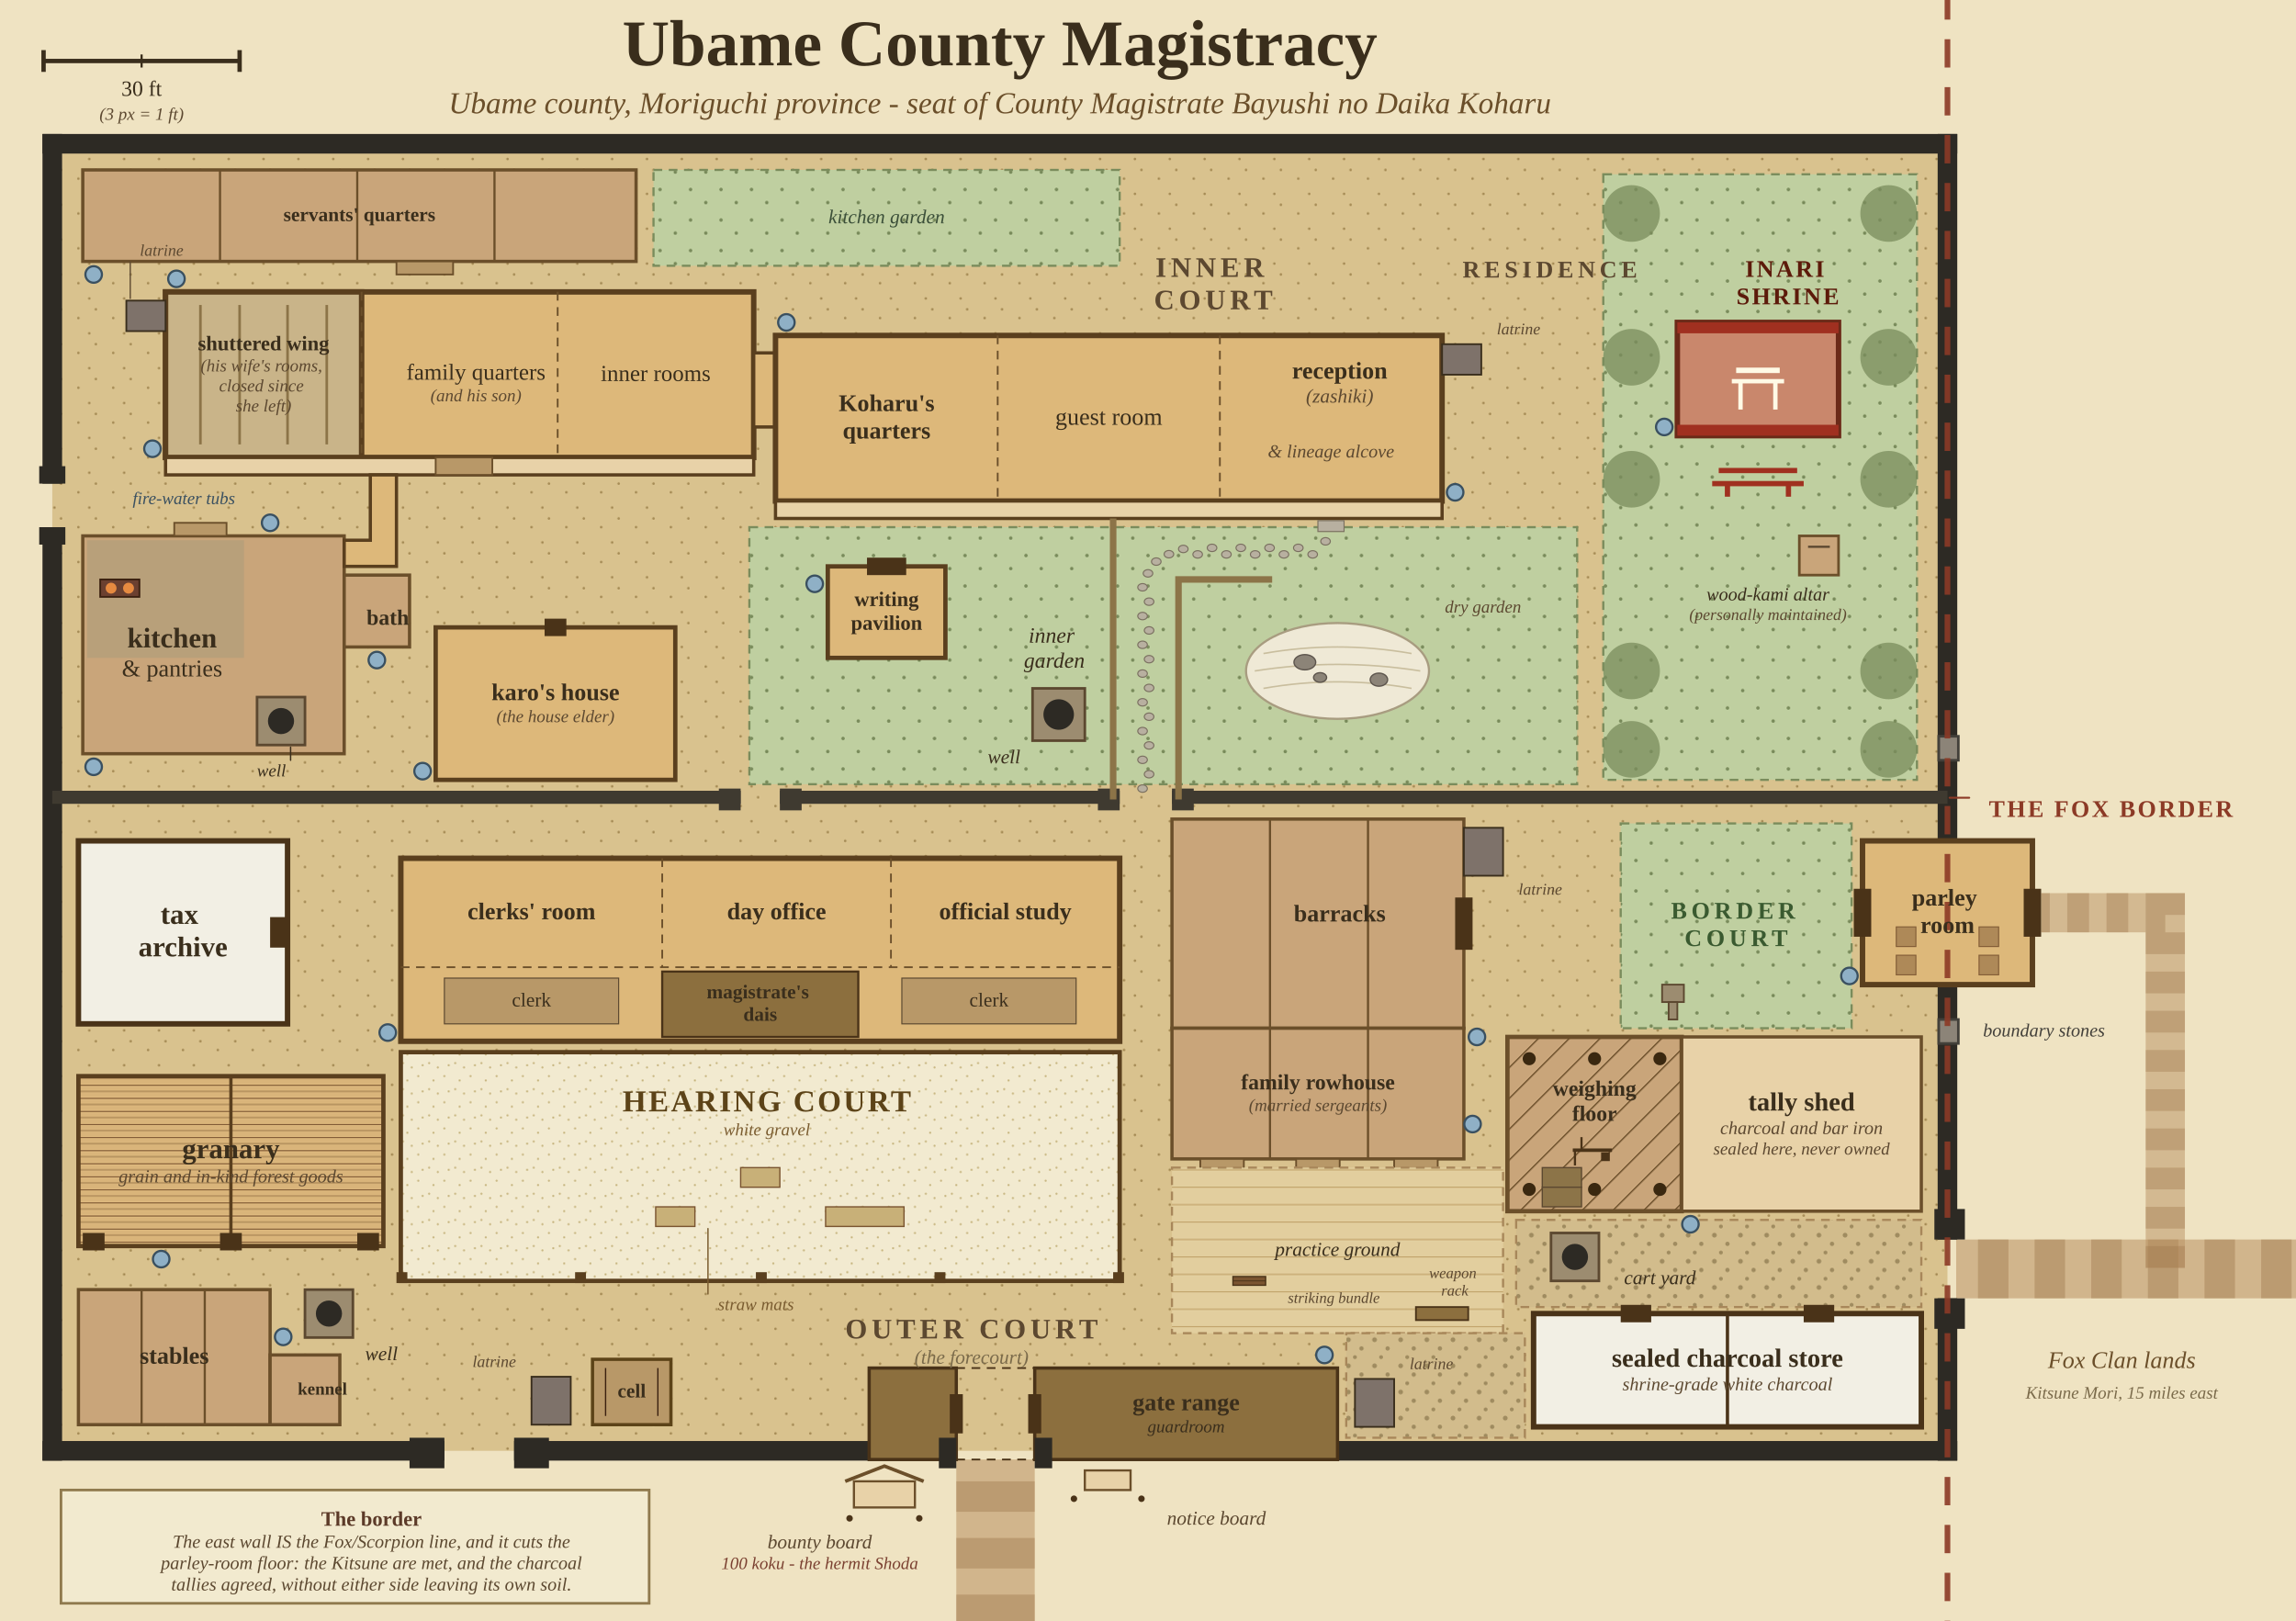
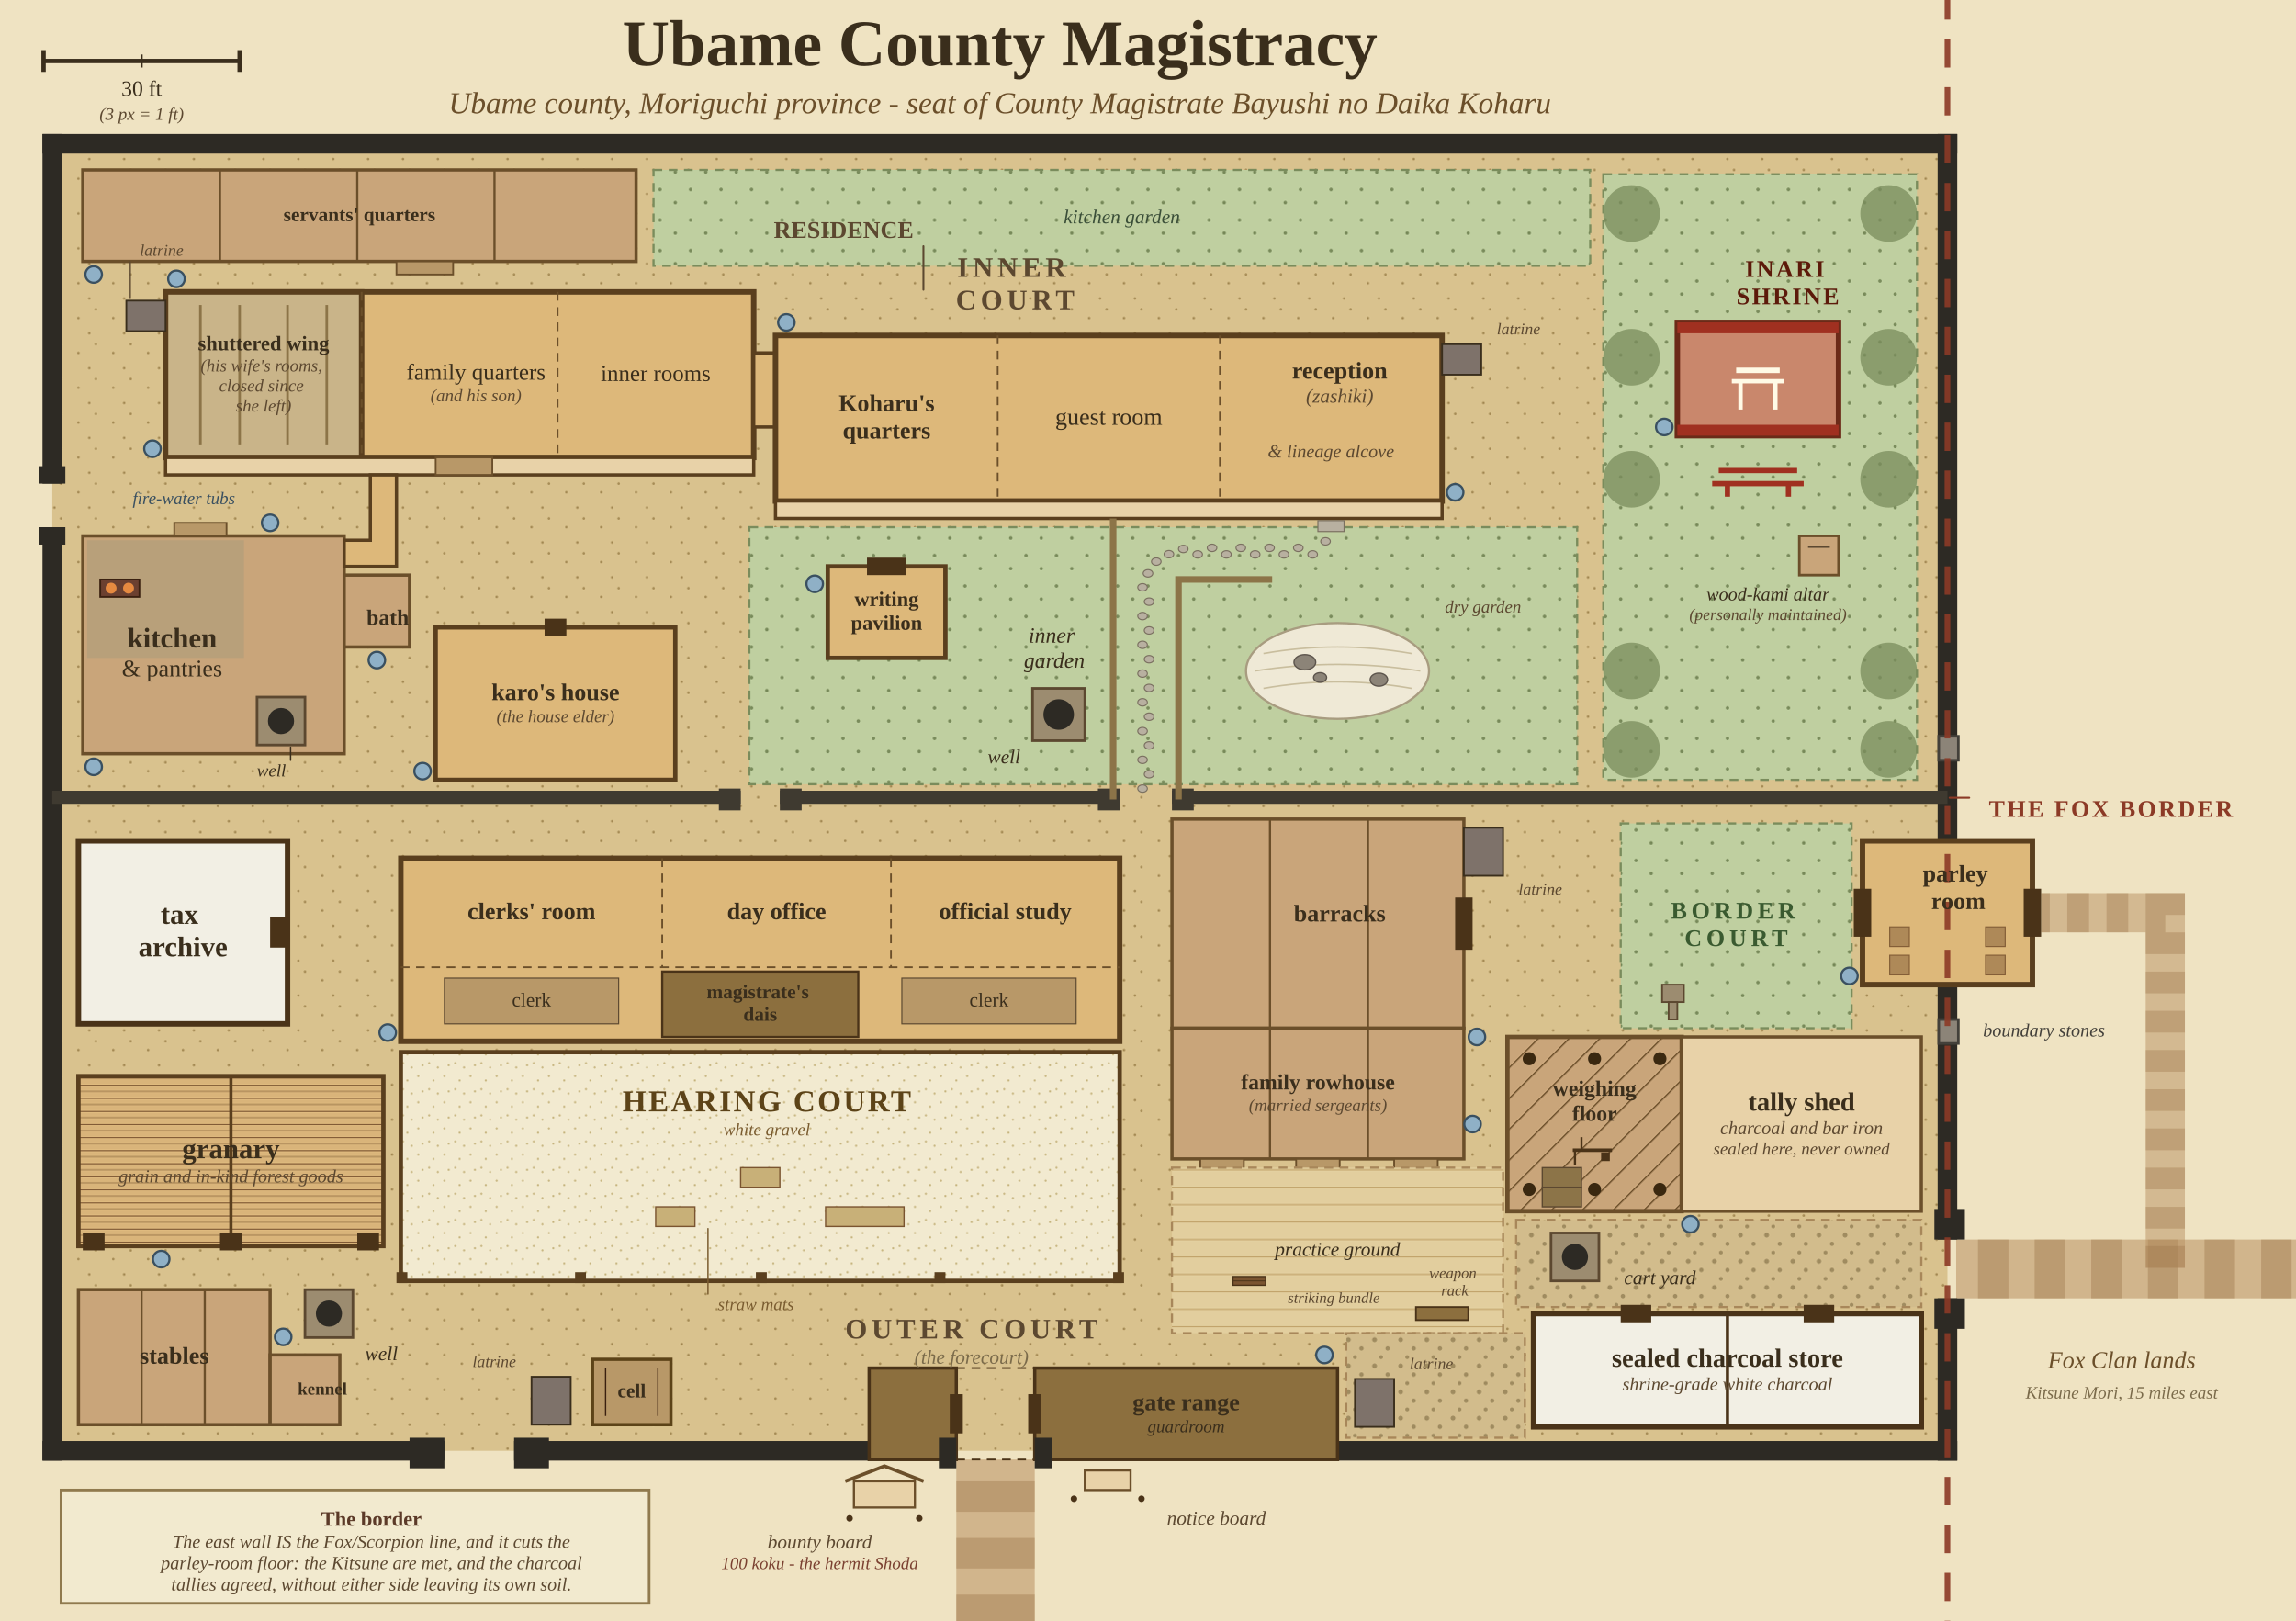
<svg xmlns="http://www.w3.org/2000/svg" viewBox="176 84 1054 744" font-family="Georgia, 'Times New Roman', serif">
  <defs>
    <pattern id="colonnade-hatch" patternUnits="userSpaceOnUse" width="10" height="10" patternTransform="rotate(45)">
      <rect width="10" height="10" fill="#C9A57A" />
      <line x1="0" y1="0" x2="0" y2="10" stroke="#6B4F2A" stroke-width="1.2" />
    </pattern>
    <pattern id="garden-stipple" patternUnits="userSpaceOnUse" width="14" height="14">
      <rect width="14" height="14" fill="#BFCFA0" />
      <circle cx="3" cy="3" r="0.8" fill="#7A8C5C" />
      <circle cx="10" cy="9" r="0.8" fill="#7A8C5C" />
    </pattern>
    <pattern id="court-earth" patternUnits="userSpaceOnUse" width="16" height="16">
      <rect width="16" height="16" fill="#D9C28E" />
      <circle cx="4" cy="6" r="0.6" fill="#A88E58" />
      <circle cx="12" cy="2" r="0.6" fill="#A88E58" />
      <circle cx="9" cy="13" r="0.6" fill="#A88E58" />
    </pattern>
    <pattern id="keiko-earth" patternUnits="userSpaceOnUse" width="16" height="16">
      <rect width="16" height="16" fill="#E2CE9E" />
      <line x1="0" y1="5" x2="16" y2="5" stroke="#C2A46C" stroke-width="0.5" />
      <line x1="0" y1="13" x2="16" y2="13" stroke="#C2A46C" stroke-width="0.5" />
    </pattern>
    <pattern id="oshirasu-sand" patternUnits="userSpaceOnUse" width="12" height="12">
      <rect width="12" height="12" fill="#F2EAD0" />
      <circle cx="3" cy="4" r="0.5" fill="#C9B884" />
      <circle cx="8" cy="2" r="0.5" fill="#C9B884" />
      <circle cx="10" cy="9" r="0.5" fill="#C9B884" />
      <circle cx="5" cy="10" r="0.5" fill="#C9B884" />
      <circle cx="1" cy="8" r="0.5" fill="#C9B884" />
    </pattern>
    <pattern id="granary-slats" patternUnits="userSpaceOnUse" width="14" height="6">
      <rect width="14" height="6" fill="#D9B47A" />
      <line x1="0" y1="0" x2="14" y2="0" stroke="#7A5430" stroke-width="0.8" />
      <line x1="0" y1="3" x2="14" y2="3" stroke="#A88454" stroke-width="0.5" />
    </pattern>
    <pattern id="cart-gravel" patternUnits="userSpaceOnUse" width="12" height="12">
      <rect width="12" height="12" fill="#D2BC8C" />
      <circle cx="3" cy="3" r="1.1" fill="#A08C60" />
      <circle cx="9" cy="7" r="1.0" fill="#A08C60" />
      <circle cx="6" cy="11" r="0.9" fill="#A08C60" />
    </pattern>
  </defs>
  <rect x="0" y="0" width="1300" height="900" fill="#EFE3C2" data-kind="-" />
  <g data-kind="road">
    <path d="M 633 830 L 633 754" stroke="#B89060" stroke-width="36" stroke-linecap="butt" opacity="0.55" />
    <path d="M 633 830 L 633 754" stroke="#9C7448" stroke-width="36" stroke-dasharray="14 12" fill="none" opacity="0.4" />
  </g>
  <g data-kind="road">
    <path d="M 1280 666.5 L 1074 666.5" stroke="#B89060" stroke-width="27" stroke-linecap="butt" opacity="0.55" />
    <path d="M 1280 666.5 L 1074 666.5" stroke="#9C7448" stroke-width="27" stroke-dasharray="14 12" fill="none" opacity="0.4" />
    <path d="M 1170 666 L 1170 503 L 1113 503" stroke="#B89060" stroke-width="18" fill="none" stroke-linecap="butt" opacity="0.5" />
    <path d="M 1170 666 L 1170 503 L 1113 503" stroke="#9C7448" stroke-width="18" stroke-dasharray="10 8" fill="none" opacity="0.35" />
  </g>
  <text x="635" y="114" text-anchor="middle" font-size="30" font-weight="bold" fill="#3A2E1C" data-kind="-">Ubame County Magistracy</text>
  <text x="635" y="136" text-anchor="middle" font-size="14" font-style="italic" fill="#6B4F2A" data-kind="-">Ubame county, Moriguchi province - seat of County Magistrate Bayushi no Daika Koharu</text>
  <g data-kind="-">
    <g stroke="#3A2E1C">
      <line x1="196" y1="112" x2="286" y2="112" stroke-width="2" />
      <line x1="196" y1="107" x2="196" y2="117" stroke-width="2" />
      <line x1="286" y1="107" x2="286" y2="117" stroke-width="2" />
      <line x1="241" y1="109" x2="241" y2="115" stroke-width="1" />
    </g>
    <text x="241" y="128" text-anchor="middle" font-size="10" fill="#3A2E1C">30 ft</text>
    <text x="241" y="139" text-anchor="middle" font-size="8" font-style="italic" fill="#5C4830">(3 px = 1 ft)</text>
  </g>
  <rect x="200" y="150" width="870" height="301" fill="url(#court-earth)" id="precinct" data-kind="inner court" />
  <rect x="200" y="450" width="870" height="300" fill="url(#court-earth)" id="precinct" data-kind="outer court" />
  <g stroke="#2D2A24" stroke-width="9" fill="none" stroke-linecap="square" data-kind="compound wall">
    <line x1="200" y1="150" x2="1070" y2="150" />
    <line x1="200" y1="150" x2="200" y2="301.5" />
    <line x1="200" y1="330.5" x2="200" y2="750" />
    <line x1="1070" y1="150" x2="1070" y2="465.5" />
    <line x1="1070" y1="540.5" x2="1070" y2="648.5" />
    <line x1="1070" y1="684.5" x2="1070" y2="750" />
    <line x1="200" y1="750" x2="375.5" y2="750" />
    <line x1="416.5" y1="750" x2="570.5" y2="750" />
    <line x1="794.5" y1="750" x2="1070" y2="750" />
  </g>
  <g fill="#2D2A24" data-kind="side gate">
    <rect x="364" y="744" width="16" height="14" />
    <rect x="412" y="744" width="16" height="14" />
    <rect x="194" y="298" width="12" height="8" />
    <rect x="194" y="326" width="12" height="8" />
    <rect x="1064" y="639" width="14" height="14" />
    <rect x="1064" y="680" width="14" height="14" />
  </g>
  <g stroke="#3F3A30" stroke-width="6" fill="none" data-kind="court divider">
    <line x1="200" y1="450" x2="516" y2="450" />
    <line x1="534" y1="450" x2="690" y2="450" />
    <line x1="714" y1="450" x2="1070" y2="450" />
  </g>
  <g fill="#3F3A30" data-kind="nakamon" data-part-of="court divider">
    <rect x="506" y="446" width="10" height="10" />
    <rect x="534" y="446" width="10" height="10" />
  </g>
  <g fill="#3F3A30" data-kind="nakamon" data-part-of="court divider">
    <rect x="680" y="446" width="10" height="10" />
    <rect x="714" y="446" width="10" height="10" />
  </g>
  <g data-kind="tax archive">
    <rect x="212" y="470" width="96" height="84" fill="#F2EFE4" stroke="#4A3318" stroke-width="2.5" />
    <rect x="300" y="505" width="8" height="14" fill="#4A3318" data-kind="door" />
    <text x="260.0" y="508.1" text-anchor="middle" font-size="13" font-weight="bold" fill="#3A2E1C">
      <tspan x="260.0" dy="0.0">tax</tspan>
      <tspan x="260.0" dy="14.9">archive</tspan>
    </text>
  </g>
  <g data-kind="granary">
    <rect x="212" y="578" width="140" height="78" fill="url(#granary-slats)" stroke="#5A3F1E" stroke-width="2" />
    <line x1="282" y1="578" x2="282" y2="656" stroke="#5A3F1E" stroke-width="1.5" />
    <g data-kind="granary stilts">
      <rect x="214" y="650" width="10" height="8" fill="#4A3318" />
      <rect x="277" y="650" width="10" height="8" fill="#4A3318" />
      <rect x="340" y="650" width="10" height="8" fill="#4A3318" />
    </g>
    <text x="282.0" y="615.7" text-anchor="middle" font-size="13" font-weight="bold" fill="#3A2E1C">granary</text>
    <text x="282.0" y="626.8" text-anchor="middle" font-size="8.5" font-style="italic" fill="#5C4830">grain and in-kind forest goods</text>
  </g>
  <g data-kind="stables">
    <rect x="212" y="676" width="88" height="62" fill="#C9A57A" stroke="#6B4F2A" stroke-width="1.5" />
    <line x1="241" y1="676" x2="241" y2="738" stroke="#6B4F2A" stroke-width="1" />
    <line x1="270" y1="676" x2="270" y2="738" stroke="#6B4F2A" stroke-width="1" />
    <text x="256.0" y="710.0" text-anchor="middle" font-size="11" font-weight="bold" fill="#3A2E1C">stables</text>
  </g>
  <g data-kind="kennel">
    <rect x="300" y="706" width="32" height="32" fill="#C9A57A" stroke="#6B4F2A" stroke-width="1.5" />
    <text x="324.0" y="724.2" text-anchor="middle" font-size="8" font-weight="bold" fill="#3A2E1C">kennel</text>
  </g>
  <g data-kind="latrine">
    <rect x="420" y="716" width="18" height="22" fill="#7E726A" stroke="#3A2E1C" stroke-width="0.8" />
    <text x="402.9" y="711.5" text-anchor="middle" font-size="7.5" font-style="italic" fill="#5C4830">latrine</text>
  </g>
  <g data-kind="well">
    <rect x="316" y="676" width="22" height="22" fill="#9C8C70" stroke="#5C4830" stroke-width="1.2" />
    <circle cx="327" cy="687" r="6" fill="#2D2A24" />
    <text x="351.1" y="708.4" text-anchor="middle" font-size="9" font-style="italic" fill="#3A2E1C">well</text>
  </g>
  <g data-kind="office hall">
    <rect x="360" y="478" width="330" height="84" fill="#DDB87A" />
    <rect x="360" y="478" width="120" height="50" fill="#DDB87A" data-kind="clerks' room" />
    <rect x="480" y="478" width="105" height="50" fill="#DDB87A" data-kind="day office" />
    <rect x="585" y="478" width="105" height="50" fill="#DDB87A" data-kind="official study" />
    <rect x="360" y="478" width="330" height="84" fill="none" stroke="#5A3F1E" stroke-width="2.5" />
    <line x1="360" y1="528" x2="690" y2="528" stroke="#6B4F2A" stroke-width="0.8" stroke-dasharray="4 3" />
    <line x1="480" y1="478" x2="480" y2="528" stroke="#6B4F2A" stroke-width="0.8" stroke-dasharray="4 3" />
    <line x1="585" y1="478" x2="585" y2="528" stroke="#6B4F2A" stroke-width="0.8" stroke-dasharray="4 3" />
    <text x="420.0" y="506.0" text-anchor="middle" font-size="11" font-weight="bold" fill="#3A2E1C" data-kind="clerks' room">clerks' room</text>
    <text x="532.5" y="506.0" text-anchor="middle" font-size="11" font-weight="bold" fill="#3A2E1C" data-kind="day office">day office</text>
    <text x="637.5" y="506.0" text-anchor="middle" font-size="11" font-weight="bold" fill="#3A2E1C" data-kind="official study">official study</text>
    <rect x="480" y="530" width="90" height="30" fill="#8C6F3E" stroke="#4A3318" stroke-width="1" data-kind="magistrate's dais" />
    <text x="525.0" y="542.3" text-anchor="middle" font-size="9" font-weight="bold" fill="#3A2E1C" data-kind="magistrate's dais">
      <tspan x="525.0" dy="0.0">magistrate's</tspan>
      <tspan x="525.0" dy="10.3">dais</tspan>
    </text>
    <g data-kind="clerks' seats">
      <rect x="380" y="533" width="80" height="21" fill="#B89868" stroke="#5C4830" stroke-width="0.5" />
      <text x="420.0" y="546.0" text-anchor="middle" font-size="9" fill="#3A2E1C">clerk</text>
      <rect x="590" y="533" width="80" height="21" fill="#B89868" stroke="#5C4830" stroke-width="0.5" />
      <text x="630.0" y="546.0" text-anchor="middle" font-size="9" fill="#3A2E1C">clerk</text>
    </g>
  </g>
  <g data-kind="hearing court">
    <rect x="360" y="567" width="330" height="105" fill="url(#oshirasu-sand)" stroke="#5A3F1E" stroke-width="2" />
    <g fill="#5A3F1E">
      <rect x="358" y="668" width="5" height="5" />
      <rect x="440" y="668" width="5" height="5" />
      <rect x="523" y="668" width="5" height="5" />
      <rect x="605" y="668" width="5" height="5" />
      <rect x="687" y="668" width="5" height="5" />
    </g>
    <text x="528.0" y="594.2" text-anchor="middle" font-size="14" font-weight="bold" letter-spacing="1" fill="#5C4318">HEARING COURT</text>
    <text x="528.0" y="605.2" text-anchor="middle" font-size="8" font-style="italic" fill="#7A5C30">white gravel</text>
    <g data-kind="kneeling positions">
      <g fill="#C8B078" stroke="#7A5430" stroke-width="0.6">
        <rect x="516" y="620" width="18" height="9" />
        <rect x="477" y="638" width="18" height="9" />
        <rect x="555" y="638" width="36" height="9" />
      </g>
      <text x="523.0" y="685.4" text-anchor="middle" font-size="8" font-style="italic" fill="#7A5C30">straw mats</text>
      <line x1="501.0" y1="678.0" x2="501.0" y2="648.0" stroke="#7A5C30" stroke-width="0.64" stroke-linecap="round" data-leader="1" />
    </g>
  </g>
  <g data-kind="cell">
    <rect x="448" y="708" width="36" height="30" fill="#B89868" stroke="#5C4318" stroke-width="1.5" />
    <line x1="454" y1="712" x2="454" y2="734" stroke="#3A2010" stroke-width="0.6" />
    <line x1="478" y1="712" x2="478" y2="734" stroke="#3A2010" stroke-width="0.6" />
    <text x="466.0" y="725.5" text-anchor="middle" font-size="9" font-weight="bold" fill="#3A2E1C">cell</text>
  </g>
  <g data-kind="gatehouse">
    <rect x="575" y="712" width="40" height="42" fill="#8C6F3E" stroke="#4A3318" stroke-width="1.5" />
    <rect x="651" y="712" width="139" height="42" fill="#8C6F3E" stroke="#4A3318" stroke-width="1.5" />
    <line x1="615" y1="712" x2="651" y2="712" stroke="#4A3318" stroke-width="0.8" stroke-dasharray="4 3" />
    <line x1="615" y1="754" x2="651" y2="754" stroke="#4A3318" stroke-width="0.8" stroke-dasharray="4 3" />
    <rect x="648" y="724" width="6" height="18" fill="#4A3318" data-kind="door" />
    <rect x="612" y="724" width="6" height="18" fill="#4A3318" data-kind="door" />
    <text x="720.5" y="731.4" text-anchor="middle" font-size="11" font-weight="bold" fill="#3A2E1C">gate range</text>
    <text x="720.5" y="741.5" text-anchor="middle" font-size="8" font-style="italic" fill="#3A2E1C">guardroom</text>
  </g>
  <g fill="#2D2A24" data-kind="main gate">
    <rect x="607" y="744" width="8" height="14" />
    <rect x="651" y="744" width="8" height="14" />
  </g>
  <g data-kind="barracks">
    <rect x="714" y="460" width="134" height="96" fill="#C9A57A" stroke="#6B4F2A" stroke-width="1.5" />
    <line x1="759" y1="460" x2="759" y2="556" stroke="#6B4F2A" stroke-width="1" />
    <line x1="804" y1="460" x2="804" y2="556" stroke="#6B4F2A" stroke-width="1" />
    <rect x="844" y="496" width="8" height="24" fill="#4A3318" data-kind="door" />
    <text x="791.0" y="507.0" text-anchor="middle" font-size="11" font-weight="bold" fill="#3A2E1C">barracks</text>
  </g>
  <g data-kind="retainers' quarters">
    <rect x="714" y="556" width="134" height="60" fill="#C9A57A" stroke="#6B4F2A" stroke-width="1.5" />
    <line x1="759" y1="556" x2="759" y2="616" stroke="#6B4F2A" stroke-width="1" />
    <line x1="804" y1="556" x2="804" y2="616" stroke="#6B4F2A" stroke-width="1" />
    <rect x="727" y="616" width="20" height="6" fill="#B89868" stroke="#6B4F2A" stroke-width="0.8" data-kind="door" />
    <rect x="771" y="616" width="20" height="6" fill="#B89868" stroke="#6B4F2A" stroke-width="0.8" data-kind="door" />
    <rect x="816" y="616" width="20" height="6" fill="#B89868" stroke="#6B4F2A" stroke-width="0.8" data-kind="door" />
    <text x="781.0" y="584.1" text-anchor="middle" font-size="10" font-weight="bold" fill="#3A2E1C">family rowhouse</text>
    <text x="781.0" y="594.0" text-anchor="middle" font-size="8" font-style="italic" fill="#5C4830">(married sergeants)</text>
  </g>
  <g data-kind="latrine">
    <rect x="848" y="464" width="18" height="22" fill="#7E726A" stroke="#3A2E1C" stroke-width="0.8" />
    <text x="883.1" y="494.7" text-anchor="middle" font-size="7.5" font-style="italic" fill="#5C4830">latrine</text>
  </g>
  <g data-kind="practice ground">
    <rect x="714" y="620" width="152" height="76" fill="url(#keiko-earth)" stroke="#A8875A" stroke-width="1" stroke-dasharray="4 3" />
    <text x="790.0" y="660.5" text-anchor="middle" font-size="9" font-style="italic" fill="#3A2E1C">practice ground</text>
    <g data-kind="striking posts">
      <rect x="742" y="670" width="15" height="4" fill="#7A5430" stroke="#4A3318" stroke-width="0.6" />
      <line x1="742" y1="672" x2="757" y2="672" stroke="#4A3318" stroke-width="0.4" />
      <text x="788.3" y="682.1" text-anchor="middle" font-size="7" font-style="italic" fill="#5C4830">striking bundle</text>
    </g>
    <g data-kind="weapon rack">
      <rect x="826" y="684" width="24" height="6" fill="#8C6F3E" stroke="#4A3318" stroke-width="0.8" />
      <text x="843.8" y="670.7" text-anchor="middle" font-size="7" font-style="italic" fill="#5C4830">
        <tspan x="843.8" dy="0.0">weapon</tspan>
        <tspan x="843.8" dy="8.0">rack</tspan>
      </text>
    </g>
  </g>
  <g data-kind="border court">
    <rect x="920" y="462" width="106" height="94" fill="url(#garden-stipple)" stroke="#7A8C5C" stroke-width="1" stroke-dasharray="4 3" />
    <g transform="translate(944, 540)" data-kind="stone lantern">
      <rect x="-5" y="-4" width="10" height="8" fill="#9C8C70" stroke="#5C4830" stroke-width="0.8" />
      <rect x="-2" y="4" width="4" height="8" fill="#9C8C70" stroke="#5C4830" stroke-width="0.8" />
    </g>
  </g>
  <g data-kind="weighing floor">
    <rect x="868" y="560" width="80" height="80" fill="url(#colonnade-hatch)" stroke="#6B4F2A" stroke-width="2" />
    <circle cx="878" cy="570" r="3" fill="#3A2810" />
    <circle cx="938" cy="570" r="3" fill="#3A2810" />
    <circle cx="878" cy="630" r="3" fill="#3A2810" />
    <circle cx="938" cy="630" r="3" fill="#3A2810" />
    <circle cx="908" cy="570" r="3" fill="#3A2810" />
    <circle cx="908" cy="630" r="3" fill="#3A2810" />
    <g data-kind="steelyard">
      <line x1="898" y1="612" x2="916" y2="612" stroke="#4A3318" stroke-width="1.6" />
      <line x1="902" y1="606" x2="902" y2="612" stroke="#4A3318" stroke-width="1" />
      <line x1="899" y1="612" x2="899" y2="619" stroke="#4A3318" stroke-width="1" />
      <rect x="911" y="613" width="4" height="4" fill="#4A3318" />
    </g>
    <g data-kind="charcoal bales">
      <rect x="884" y="620" width="18" height="9" fill="#8C7448" stroke="#5C4830" stroke-width="0.6" />
      <rect x="884" y="629" width="18" height="9" fill="#8C7448" stroke="#5C4830" stroke-width="0.6" />
    </g>
    <text x="908.0" y="587.0" text-anchor="middle" font-size="10" font-weight="bold" fill="#3A2E1C">weighing</text>
    <text x="908.0" y="598.5" text-anchor="middle" font-size="10" font-weight="bold" fill="#3A2E1C">floor</text>
  </g>
  <g data-kind="tally office">
    <rect x="948" y="560" width="110" height="80" fill="#E8D2A8" stroke="#6B4F2A" stroke-width="1.5" />
    <text x="1003.0" y="593.8" text-anchor="middle" font-size="12" font-weight="bold" fill="#3A2E1C">tally shed</text>
    <text x="1003.0" y="604.6" text-anchor="middle" font-size="8.5" font-style="italic" fill="#5C4830">charcoal and bar iron</text>
    <text x="1003.0" y="614.0" text-anchor="middle" font-size="8" font-style="italic" fill="#5C4830">sealed here, never owned</text>
  </g>
  <g data-kind="cart yard">
    <rect x="872" y="644" width="186" height="40" fill="url(#cart-gravel)" stroke="#A8875A" stroke-width="1" stroke-dasharray="4 3" />
    <rect x="794" y="696" width="82" height="48" fill="url(#cart-gravel)" stroke="#A8875A" stroke-width="1" stroke-dasharray="4 3" />
    <text x="938.0" y="673.5" text-anchor="middle" font-size="9" font-style="italic" fill="#3A2E1C">cart yard</text>
  </g>
  <g data-kind="latrine">
    <rect x="798" y="717" width="18" height="22" fill="#7E726A" stroke="#3A2E1C" stroke-width="0.8" />
    <text x="833.1" y="712.5" text-anchor="middle" font-size="7.5" font-style="italic" fill="#5C4830">latrine</text>
  </g>
  <g data-kind="well">
    <rect x="888" y="650" width="22" height="22" fill="#9C8C70" stroke="#5C4830" stroke-width="1.2" />
    <circle cx="899" cy="661" r="6" fill="#2D2A24" />
  </g>
  <g data-kind="charcoal store">
    <rect x="880" y="687" width="178" height="52" fill="#F2EFE4" stroke="#4A3318" stroke-width="2.5" />
    <line x1="969" y1="687" x2="969" y2="739" stroke="#4A3318" stroke-width="1.5" />
    <rect x="920" y="683" width="14" height="8" fill="#4A3318" data-kind="door" />
    <rect x="1004" y="683" width="14" height="8" fill="#4A3318" data-kind="door" />
    <text x="969.0" y="711.4" text-anchor="middle" font-size="12" font-weight="bold" fill="#3A2E1C">sealed charcoal store</text>
    <text x="969.0" y="722.2" text-anchor="middle" font-size="8.5" font-style="italic" fill="#5C4830">shrine-grade white charcoal</text>
  </g>
  <g data-kind="servants' quarters">
    <rect x="214" y="162" width="254" height="42" fill="#C9A57A" stroke="#6B4F2A" stroke-width="1.5" />
    <line x1="277" y1="162" x2="277" y2="204" stroke="#6B4F2A" stroke-width="1" />
    <line x1="340" y1="162" x2="340" y2="204" stroke="#6B4F2A" stroke-width="1" />
    <line x1="403" y1="162" x2="403" y2="204" stroke="#6B4F2A" stroke-width="1" />
    <rect x="358" y="204" width="26" height="6" fill="#B89868" stroke="#6B4F2A" stroke-width="0.8" data-kind="door" />
    <text x="341.0" y="185.5" text-anchor="middle" font-size="9" font-weight="bold" fill="#3A2E1C">servants' quarters</text>
  </g>
  <g data-kind="vegetable garden">
-     <rect x="476" y="162" width="214" height="44" fill="url(#garden-stipple)" stroke="#7A8C5C" stroke-width="1" stroke-dasharray="4 3" />
-     <text x="583.0" y="186.5" text-anchor="middle" font-size="9" font-style="italic" fill="#3A4E38">kitchen garden</text>
+     <rect x="476" y="162" width="430" height="44" fill="url(#garden-stipple)" stroke="#7A8C5C" stroke-width="1" stroke-dasharray="4 3" />
+     <text x="691.0" y="186.5" text-anchor="middle" font-size="9" font-style="italic" fill="#3A4E38">kitchen garden</text>
  </g>
  <rect x="912" y="164" width="144" height="278" fill="url(#garden-stipple)" stroke="#7A8C5C" stroke-width="1" stroke-dasharray="4 3" data-kind="shrine grove" />
  <g fill="#7A8C5C" opacity="0.75" data-kind="shrine grove">
    <circle cx="925" cy="182" r="13" />
    <circle cx="1043" cy="182" r="13" />
    <circle cx="925" cy="248" r="13" />
    <circle cx="1043" cy="248" r="13" />
    <circle cx="925" cy="304" r="13" />
    <circle cx="1043" cy="304" r="13" />
    <circle cx="925" cy="392" r="13" />
    <circle cx="1043" cy="392" r="13" />
    <circle cx="925" cy="428" r="13" />
    <circle cx="1043" cy="428" r="13" />
  </g>
  <g data-kind="compound shrine">
    <rect x="946" y="232" width="74" height="52" fill="#C9876C" stroke="#6B2A18" stroke-width="2.5" />
    <rect x="946" y="232" width="74" height="5" fill="#A03020" />
    <rect x="946" y="279" width="74" height="5" fill="#A03020" />
    <g transform="translate(983, 254)">
      <line x1="-10" y1="0" x2="10" y2="0" stroke="#FFFAE6" stroke-width="2.5" />
      <line x1="-12" y1="5" x2="12" y2="5" stroke="#FFFAE6" stroke-width="2" />
      <line x1="-8" y1="5" x2="-8" y2="18" stroke="#FFFAE6" stroke-width="2" />
      <line x1="8" y1="5" x2="8" y2="18" stroke="#FFFAE6" stroke-width="2" />
    </g>
  </g>
  <text x="996.7" y="211.1" text-anchor="middle" font-size="11" font-weight="bold" letter-spacing="1" fill="#5C1A0A" data-kind="compound shrine">
    <tspan x="996.7" dy="0.0">INARI</tspan>
    <tspan x="996.7" dy="12.6">SHRINE</tspan>
  </text>
  <g stroke="#A03020" stroke-width="2.4" fill="none" data-kind="torii" data-part-of="compound shrine">
    <line x1="965" y1="300" x2="1001" y2="300" />
    <line x1="962" y1="306" x2="1004" y2="306" />
    <line x1="969" y1="306" x2="969" y2="312" />
    <line x1="997" y1="306" x2="997" y2="312" />
  </g>
  <g data-kind="wood-kami altar">
    <rect x="1002" y="330" width="18" height="18" fill="#C9A57A" stroke="#6B4F2A" stroke-width="1.2" />
    <line x1="1006" y1="335" x2="1016" y2="335" stroke="#5C4830" stroke-width="1" />
    <text x="987.6" y="359.6" text-anchor="middle" font-size="8.5" font-style="italic" fill="#3A2E1C">wood-kami altar</text>
    <text x="987.6" y="368.6" text-anchor="middle" font-size="7.5" font-style="italic" fill="#5C4830">(personally maintained)</text>
  </g>
  <g data-kind="residence">
    <rect x="252" y="218" width="270" height="76" fill="#DDB87A" />
    <rect x="342" y="218" width="90" height="76" fill="#DDB87A" data-kind="family quarters" />
    <rect x="432" y="218" width="90" height="76" fill="#DDB87A" data-kind="inner rooms" />
    <rect x="252" y="218" width="270" height="76" fill="none" stroke="#5A3F1E" stroke-width="2.5" />
    <rect x="252" y="218" width="90" height="76" fill="#C9B489" stroke="#5A3F1E" stroke-width="2.5" data-kind="shuttered wing" />
    <rect x="252" y="294" width="270" height="8" fill="#E8D2A8" stroke="#5A3F1E" stroke-width="1.5" data-kind="engawa" />
    <line x1="342" y1="218" x2="342" y2="294" stroke="#6B4F2A" stroke-width="0.8" stroke-dasharray="4 3" />
    <line x1="432" y1="218" x2="432" y2="294" stroke="#6B4F2A" stroke-width="0.8" stroke-dasharray="4 3" />
    <g data-kind="shuttered wing">
      <g stroke="#8C7448" stroke-width="1.2" data-texture="1">
        <line x1="268" y1="224" x2="268" y2="288" />
        <line x1="286" y1="224" x2="286" y2="288" />
        <line x1="308" y1="224" x2="308" y2="288" />
        <line x1="326" y1="224" x2="326" y2="288" />
      </g>
    </g>
    <rect x="376" y="294" width="26" height="8" fill="#B89868" stroke="#6B4F2A" stroke-width="0.8" data-kind="door" />
    <g data-kind="shuttered wing">
      <text x="297.0" y="244.8" text-anchor="middle" font-size="9.5" font-weight="bold" fill="#3A2E1C">shuttered wing</text>
      <text x="297.0" y="254.5" text-anchor="middle" font-size="8" font-style="italic" fill="#5C4830">
        <tspan x="297.0" dy="0.0">(his wife's rooms,</tspan>
        <tspan x="297.0" dy="9.2">closed since</tspan>
        <tspan x="297.0" dy="9.2">she left)</tspan>
      </text>
    </g>
    <g data-kind="family quarters">
      <text x="394.5" y="258.3" text-anchor="middle" font-size="10.5" fill="#3A2E1C">family quarters</text>
      <text x="394.5" y="268.2" text-anchor="middle" font-size="8" font-style="italic" fill="#5C4830">(and his son)</text>
    </g>
    <text x="477.0" y="258.9" text-anchor="middle" font-size="10.5" fill="#3A2E1C" data-kind="inner rooms">inner rooms</text>
    <rect x="522" y="246" width="10" height="34" fill="#DDB87A" stroke="#5A3F1E" stroke-width="1.5" data-kind="residence corridor" />
    <rect x="532" y="238" width="306" height="76" fill="#DDB87A" />
    <rect x="532" y="238" width="102" height="76" fill="#DDB87A" data-kind="lord's quarters" />
    <rect x="634" y="238" width="102" height="76" fill="#DDB87A" data-kind="guest quarters" />
    <rect x="736" y="238" width="102" height="76" fill="#DDB87A" data-kind="reception room" />
    <rect x="532" y="238" width="306" height="76" fill="none" stroke="#5A3F1E" stroke-width="2.5" />
    <rect x="532" y="314" width="306" height="8" fill="#E8D2A8" stroke="#5A3F1E" stroke-width="1.5" data-kind="engawa" />
    <line x1="634" y1="238" x2="634" y2="314" stroke="#6B4F2A" stroke-width="0.8" stroke-dasharray="4 3" />
    <line x1="736" y1="238" x2="736" y2="314" stroke="#6B4F2A" stroke-width="0.8" stroke-dasharray="4 3" />
    <g data-kind="lord's quarters">
      <text x="583.0" y="272.7" text-anchor="middle" font-size="11" font-weight="bold" fill="#3A2E1C">Koharu's</text>
      <text x="583.0" y="285.3" text-anchor="middle" font-size="11" font-weight="bold" fill="#3A2E1C">quarters</text>
    </g>
    <text x="685.0" y="279.0" text-anchor="middle" font-size="11" fill="#3A2E1C" data-kind="guest quarters">guest room</text>
    <g data-kind="reception room">
      <text x="791.0" y="257.8" text-anchor="middle" font-size="11" font-weight="bold" fill="#3A2E1C">reception</text>
      <text x="791.0" y="268.8" text-anchor="middle" font-size="9" font-style="italic" fill="#5C4830">(zashiki)</text>
    </g>
    <text x="787" y="294" text-anchor="middle" font-size="8.5" font-style="italic" fill="#5C4830" data-kind="ancestral alcove">&amp; lineage alcove</text>
  </g>
  <g data-kind="latrine" data-part-of="residence">
    <rect x="838" y="242" width="18" height="14" fill="#7E726A" stroke="#3A2E1C" stroke-width="0.8" />
    <text x="873.1" y="237.5" text-anchor="middle" font-size="7.5" font-style="italic" fill="#5C4830">latrine</text>
    <rect x="234" y="222" width="18" height="14" fill="#7E726A" stroke="#3A2E1C" stroke-width="0.8" />
    <text x="250.2" y="201.4" text-anchor="middle" font-size="7.5" font-style="italic" fill="#5C4830">latrine</text>
    <line x1="235.8" y1="204.2" x2="235.8" y2="221.0" stroke="#5C4830" stroke-width="0.60" stroke-linecap="round" data-leader="1" />
  </g>
  <g data-kind="kitchen">
    <rect x="214" y="330" width="120" height="100" fill="#C9A57A" stroke="#6B4F2A" stroke-width="1.5" />
    <rect x="216" y="332" width="72" height="54" fill="#B8A07A" />
    <rect x="256" y="324" width="24" height="6" fill="#B89868" stroke="#6B4F2A" stroke-width="0.8" data-kind="door" />
    <g data-kind="hearth">
      <path d="M 222 350 h 18 v 8 h -18 z" fill="#6B4030" stroke="#3A2010" stroke-width="0.8" />
      <circle cx="227" cy="354" r="2.5" fill="#E68A40" />
      <circle cx="235" cy="354" r="2.5" fill="#E68A40" />
    </g>
    <text x="255.0" y="381.2" text-anchor="middle" font-size="13" font-weight="bold" fill="#3A2E1C">kitchen</text>
    <text x="255.0" y="394.5" text-anchor="middle" font-size="11" fill="#3A2E1C">&amp; pantries</text>
    <rect x="294" y="404" width="22" height="22" fill="#9C8C70" stroke="#5C4830" stroke-width="1.2" data-kind="well" />
    <circle cx="305" cy="415" r="6" fill="#2D2A24" data-kind="well" />
    <text x="300.6" y="440.4" text-anchor="middle" font-size="8" font-style="italic" fill="#3A2E1C" data-kind="well">well</text>
    <line x1="309.4" y1="433.0" x2="309.4" y2="427.0" stroke="#3A2E1C" stroke-width="0.64" stroke-linecap="round" data-kind="well" data-leader="1" />
  </g>
  <path d="M 334 332 H 346 V 302 H 358 V 344 H 334 Z" fill="#DDB87A" stroke="#5A3F1E" stroke-width="1.5" data-kind="residence corridor" data-part-of="residence" />
  <g data-kind="bath">
    <rect x="334" y="348" width="30" height="33" fill="#C9A57A" stroke="#6B4F2A" stroke-width="1.5" />
    <text x="354.0" y="370.8" text-anchor="middle" font-size="10" font-weight="bold" fill="#3A2E1C">bath</text>
  </g>
  <g data-kind="karo's house">
    <rect x="376" y="372" width="110" height="70" fill="#DDB87A" stroke="#5A3F1E" stroke-width="2" />
    <rect x="426" y="368" width="10" height="8" fill="#4A3318" data-kind="door" />
    <text x="431.0" y="405.4" text-anchor="middle" font-size="11" font-weight="bold" fill="#3A2E1C">karo's house</text>
    <text x="431.0" y="415.5" text-anchor="middle" font-size="8" font-style="italic" fill="#5C4830">(the house elder)</text>
  </g>
  <g data-kind="garden">
    <rect x="520" y="326" width="380" height="118" fill="url(#garden-stipple)" stroke="#7A8C5C" stroke-width="1" stroke-dasharray="4 3" />
    <g data-kind="garden pond">
      <ellipse cx="790" cy="392" rx="42" ry="22" fill="#EFE9D6" stroke="#A89C80" stroke-width="1" />
      <g stroke="#C9BE9E" stroke-width="0.7" fill="none">
        <path d="M 756 384 q 34 -6 68 0" />
        <path d="M 752 392 q 38 -6 76 0" />
        <path d="M 756 400 q 34 -6 68 0" />
      </g>
      <g fill="#8C8478" stroke="#5C544C" stroke-width="0.6">
        <ellipse cx="775" cy="388" rx="5" ry="3.5" />
        <ellipse cx="782" cy="395" rx="3" ry="2.2" />
        <ellipse cx="809" cy="396" rx="4" ry="3" />
      </g>
      <text x="856.8" y="365.2" text-anchor="middle" font-size="8" font-style="italic" fill="#5C4830">dry garden</text>
    </g>
    <g fill="#B8B0A0" stroke="#7A7060" stroke-width="0.5">
      <ellipse cx="700.5" cy="446.0" rx="2.2" ry="1.7" />
      <ellipse cx="703.5" cy="439.4" rx="2.2" ry="1.7" />
      <ellipse cx="700.5" cy="432.8" rx="2.2" ry="1.7" />
      <ellipse cx="703.5" cy="426.2" rx="2.2" ry="1.7" />
      <ellipse cx="700.5" cy="419.6" rx="2.2" ry="1.7" />
      <ellipse cx="703.5" cy="413.0" rx="2.2" ry="1.7" />
      <ellipse cx="700.5" cy="406.4" rx="2.2" ry="1.7" />
      <ellipse cx="703.5" cy="399.8" rx="2.2" ry="1.7" />
      <ellipse cx="700.5" cy="393.2" rx="2.2" ry="1.7" />
      <ellipse cx="703.5" cy="386.6" rx="2.2" ry="1.7" />
      <ellipse cx="700.5" cy="380.0" rx="2.2" ry="1.7" />
      <ellipse cx="703.5" cy="373.4" rx="2.2" ry="1.7" />
      <ellipse cx="700.5" cy="366.8" rx="2.2" ry="1.7" />
      <ellipse cx="703.5" cy="360.2" rx="2.2" ry="1.7" />
      <ellipse cx="700.5" cy="353.6" rx="2.2" ry="1.7" />
      <ellipse cx="703.0" cy="347.2" rx="2.2" ry="1.7" />
      <ellipse cx="706.8" cy="341.8" rx="2.2" ry="1.7" />
      <ellipse cx="712.6" cy="338.4" rx="2.2" ry="1.7" />
      <ellipse cx="719.2" cy="336.0" rx="2.2" ry="1.7" />
      <ellipse cx="725.8" cy="338.5" rx="2.2" ry="1.7" />
      <ellipse cx="732.4" cy="335.5" rx="2.2" ry="1.7" />
      <ellipse cx="739.0" cy="338.5" rx="2.2" ry="1.7" />
      <ellipse cx="745.6" cy="335.5" rx="2.2" ry="1.7" />
      <ellipse cx="752.2" cy="338.5" rx="2.2" ry="1.7" />
      <ellipse cx="758.8" cy="335.5" rx="2.2" ry="1.7" />
      <ellipse cx="765.4" cy="338.5" rx="2.2" ry="1.7" />
      <ellipse cx="772.0" cy="335.5" rx="2.2" ry="1.7" />
      <ellipse cx="778.6" cy="338.5" rx="2.2" ry="1.7" />
      <ellipse cx="784.5" cy="332.5" rx="2.2" ry="1.7" />
      <rect x="781" y="323" width="12" height="5" />
    </g>
    <g stroke="#8C7448" stroke-width="3" fill="none">
      <line x1="687" y1="451" x2="687" y2="322" />
      <polyline points="717,451 717,350 760,350" />
    </g>
    <text x="660.0" y="379.0" text-anchor="middle" font-size="10" font-style="italic" fill="#3A2E1C">
      <tspan x="660.0" dy="0.0">inner</tspan>
      <tspan x="660.0" dy="11.5">garden</tspan>
    </text>
  </g>
  <g data-kind="well" data-part-of="garden">
    <rect x="650" y="400" width="24" height="24" fill="#9C8C70" stroke="#5C4830" stroke-width="1.2" />
    <circle cx="662" cy="412" r="7" fill="#2D2A24" />
    <text x="636.9" y="434.4" text-anchor="middle" font-size="9" font-style="italic" fill="#3A2E1C">well</text>
  </g>
  <g data-kind="writing pavilion">
    <rect x="556" y="344" width="54" height="42" fill="#DDB87A" stroke="#5A3F1E" stroke-width="2" />
    <rect x="574" y="340" width="18" height="8" fill="#4A3318" data-kind="door" />
    <text x="583.0" y="362.2" text-anchor="middle" font-size="9.5" font-weight="bold" fill="#3A2E1C">writing</text>
    <text x="583.0" y="373.1" text-anchor="middle" font-size="9.5" font-weight="bold" fill="#3A2E1C">pavilion</text>
  </g>
  <g data-kind="parley room">
    <rect x="1031" y="470" width="78" height="66" fill="#DDB87A" stroke="#5A3F1E" stroke-width="2.5" />
    <rect x="1027" y="492" width="8" height="22" fill="#4A3318" data-kind="door" />
    <rect x="1105" y="492" width="8" height="22" fill="#4A3318" data-kind="door" />
    <g fill="#A88454" stroke="#7A5430" stroke-width="0.5" opacity="0.9" data-kind="parley mats">
-       <rect x="1046.5" y="509.5" width="9" height="9" />
-       <rect x="1046.5" y="522.5" width="9" height="9" />
-       <rect x="1084.5" y="509.5" width="9" height="9" />
-       <rect x="1084.5" y="522.5" width="9" height="9" />
+       <rect x="1043.5" y="509.5" width="9" height="9" />
+       <rect x="1043.5" y="522.5" width="9" height="9" />
+       <rect x="1087.5" y="509.5" width="9" height="9" />
+       <rect x="1087.5" y="522.5" width="9" height="9" />
    </g>
  </g>
  <g fill="#8C8478" stroke="#43403A" stroke-width="1.2" data-kind="boundary stones">
    <rect x="1066" y="422" width="9" height="11" />
    <rect x="1066" y="552" width="9" height="11" />
  </g>
  <g data-kind="notice board">
    <rect x="674" y="759" width="21" height="9" fill="#E8D2A8" stroke="#6B4F2A" stroke-width="1" />
    <circle cx="669" cy="772" r="1.5" fill="#4A3318" />
    <circle cx="700" cy="772" r="1.5" fill="#4A3318" />
    <text x="734.4" y="783.9" text-anchor="middle" font-size="9" font-style="italic" fill="#5C4830">notice board</text>
  </g>
  <g data-kind="notice board">
    <rect x="568" y="764" width="28" height="12" fill="#E8D2A8" stroke="#6B4F2A" stroke-width="1" />
    <path d="M 564 764 L 582 757 L 600 764" fill="none" stroke="#6B4F2A" stroke-width="1.6" />
    <circle cx="566" cy="781" r="1.5" fill="#4A3318" />
    <circle cx="598" cy="781" r="1.5" fill="#4A3318" />
    <text x="552.3" y="794.8" text-anchor="middle" font-size="9" font-style="italic" fill="#5C4830">bounty board</text>
    <text x="552.3" y="804.3" text-anchor="middle" font-size="8" font-style="italic" fill="#7A4030">100 koku - the hermit Shoda</text>
  </g>
  <g data-kind="fox border">
    <rect x="204" y="768" width="270" height="52" fill="#F2EAD0" stroke="#8C7448" stroke-width="1.2" opacity="0.95" />
    <text x="346.5" y="784.4" text-anchor="middle" font-size="9.5" font-weight="bold" fill="#5C3A28">The border</text>
    <text x="346.5" y="794.5" text-anchor="middle" font-size="8.5" font-style="italic" fill="#5C4830">The east wall IS the Fox/Scorpion line, and it cuts the</text>
    <text x="346.5" y="804.3" text-anchor="middle" font-size="8.5" font-style="italic" fill="#5C4830">parley-room floor: the Kitsune are met, and the charcoal</text>
    <text x="346.5" y="814.1" text-anchor="middle" font-size="8.5" font-style="italic" fill="#5C4830">tallies agreed, without either side leaving its own soil.</text>
  </g>
  <line x1="1070" y1="80" x2="1070" y2="832" stroke="#8C3A26" stroke-width="2.6" stroke-dasharray="13 9" opacity="0.9" data-kind="fox border" />
  <text x="1145.0" y="459.0" text-anchor="middle" font-size="11" font-weight="bold" letter-spacing="1" fill="#8C3A26" data-kind="fox border">THE FOX BORDER</text>
  <line x1="1080.0" y1="450.2" x2="1071.0" y2="450.2" stroke="#8C3A26" stroke-width="0.88" stroke-linecap="round" data-kind="fox border" data-leader="1" />
  <text x="1150" y="712" text-anchor="middle" font-size="11" font-style="italic" fill="#6B4F2A" data-kind="fox border">Fox Clan lands</text>
  <text x="1150" y="726" text-anchor="middle" font-size="8" font-style="italic" fill="#7A6A4A" data-kind="fox border">Kitsune Mori, 15 miles east</text>
-   <text x="1070.0" y="499.7" text-anchor="middle" font-size="11" font-weight="bold" fill="#3A2E1C" data-kind="parley room">
-     <tspan x="1070.0" dy="0.0">parley</tspan>
-     <tspan x="1070.0" dy="12.6">room</tspan>
+   <text x="1075.0" y="488.7" text-anchor="middle" font-size="11" font-weight="bold" fill="#3A2E1C" data-kind="parley room">
+     <tspan x="1075.0" dy="0.0">parley</tspan>
+     <tspan x="1075.0" dy="12.6">room</tspan>
  </text>
  <text x="1114.3" y="559.8" text-anchor="middle" font-size="8.5" font-style="italic" fill="#43403A" data-kind="boundary stones">boundary stones</text>
-   <text x="887.5" y="211.4" text-anchor="middle" font-size="11" font-weight="bold" letter-spacing="2" fill="#5C4830" data-kind="residence">RESIDENCE</text>
-   <text x="733.0" y="211.1" text-anchor="middle" font-size="13" font-weight="bold" letter-spacing="2" fill="#5C4830" data-kind="inner court">
-     <tspan x="733.0" dy="0.0">INNER</tspan>
-     <tspan x="733.0" dy="14.9">COURT</tspan>
+   <text x="563.3" y="193.2" text-anchor="middle" font-size="11" font-weight="bold" fill="#5C4830" data-kind="residence">RESIDENCE</text>
+   <line x1="599.9" y1="197.0" x2="599.9" y2="217.0" stroke="#5C4830" stroke-width="0.88" stroke-linecap="round" data-kind="residence" data-leader="1" />
+   <text x="642.0" y="211.1" text-anchor="middle" font-size="13" font-weight="bold" letter-spacing="2" fill="#5C4830" data-kind="inner court">
+     <tspan x="642.0" dy="0.0">INNER</tspan>
+     <tspan x="642.0" dy="14.9">COURT</tspan>
  </text>
  <text x="973.0" y="505.7" text-anchor="middle" font-size="11" font-weight="bold" letter-spacing="2" fill="#3A5A30" data-kind="border court">
    <tspan x="973.0" dy="0.0">BORDER</tspan>
    <tspan x="973.0" dy="12.6">COURT</tspan>
  </text>
  <g data-kind="outer court">
    <polygon points="362,674 788,674 788,710 362,710" fill="none" />
    <text x="622.0" y="698.4" text-anchor="middle" font-size="13" font-weight="bold" letter-spacing="2" fill="#5C4830">OUTER COURT</text>
    <text x="622.0" y="710.0" text-anchor="middle" font-size="9" font-style="italic" fill="#7A6A4A">(the forecourt)</text>
  </g>
  <g fill="#8FB0C6" stroke="#3A5060" stroke-width="1" data-kind="fire-water tubs">
    <circle cx="219" cy="436" r="3.8" />
    <circle cx="219" cy="210" r="3.8" />
    <circle cx="257" cy="212" r="3.8" />
    <circle cx="246" cy="290" r="3.8" />
    <circle cx="537" cy="232" r="3.8" />
    <circle cx="844" cy="310" r="3.8" />
    <circle cx="370" cy="438" r="3.8" />
    <circle cx="349" cy="387" r="3.8" />
    <circle cx="550" cy="352" r="3.8" />
    <circle cx="940" cy="280" r="3.8" />
    <circle cx="354" cy="558" r="3.8" />
    <circle cx="852" cy="600" r="3.8" />
    <circle cx="854" cy="560" r="3.8" />
    <circle cx="784" cy="706" r="3.8" />
    <circle cx="306" cy="697.7" r="3.8" />
    <circle cx="250" cy="662" r="3.8" />
    <circle cx="952" cy="646" r="3.8" />
    <circle cx="1025" cy="532" r="3.8" />
  </g>
  <g fill="#8FB0C6" stroke="#3A5060" stroke-width="1" data-kind="fire-water tubs">
    <circle cx="300" cy="324" r="3.8" />
    <text x="260.4" y="315.4" text-anchor="middle" font-size="8" font-style="italic" stroke="none" fill="#3A5060">fire-water tubs</text>
  </g>
</svg>
